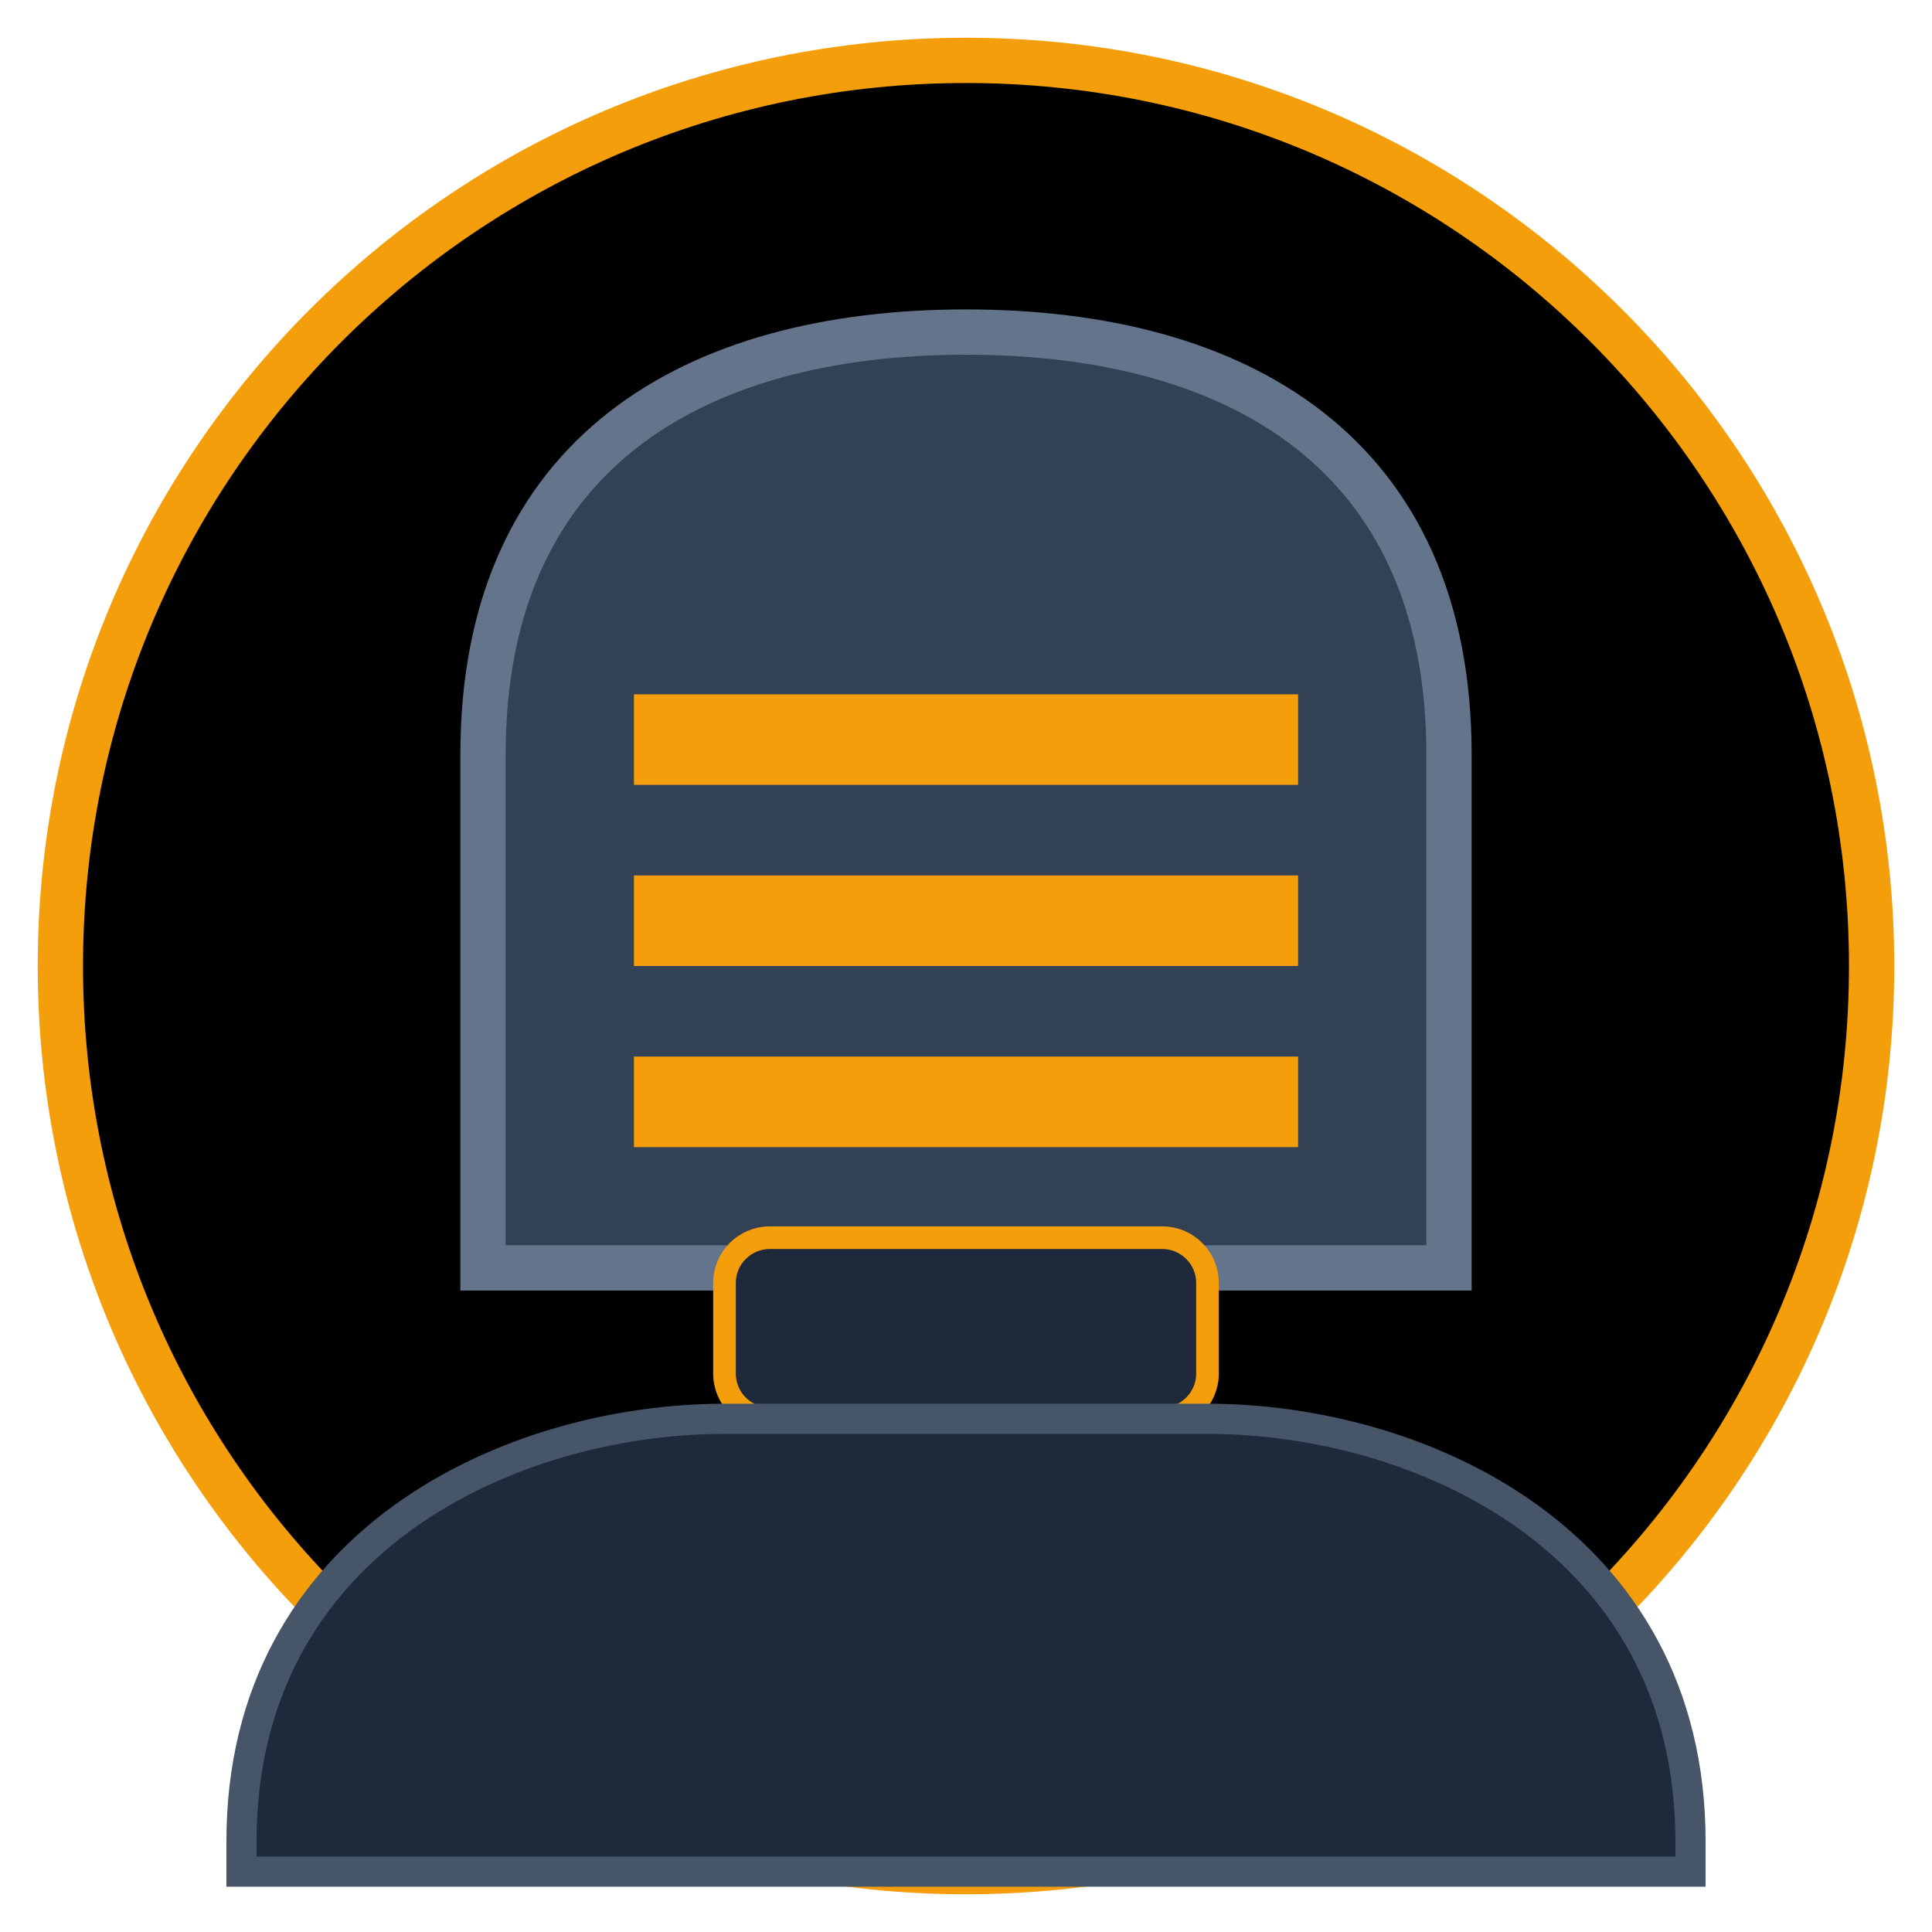
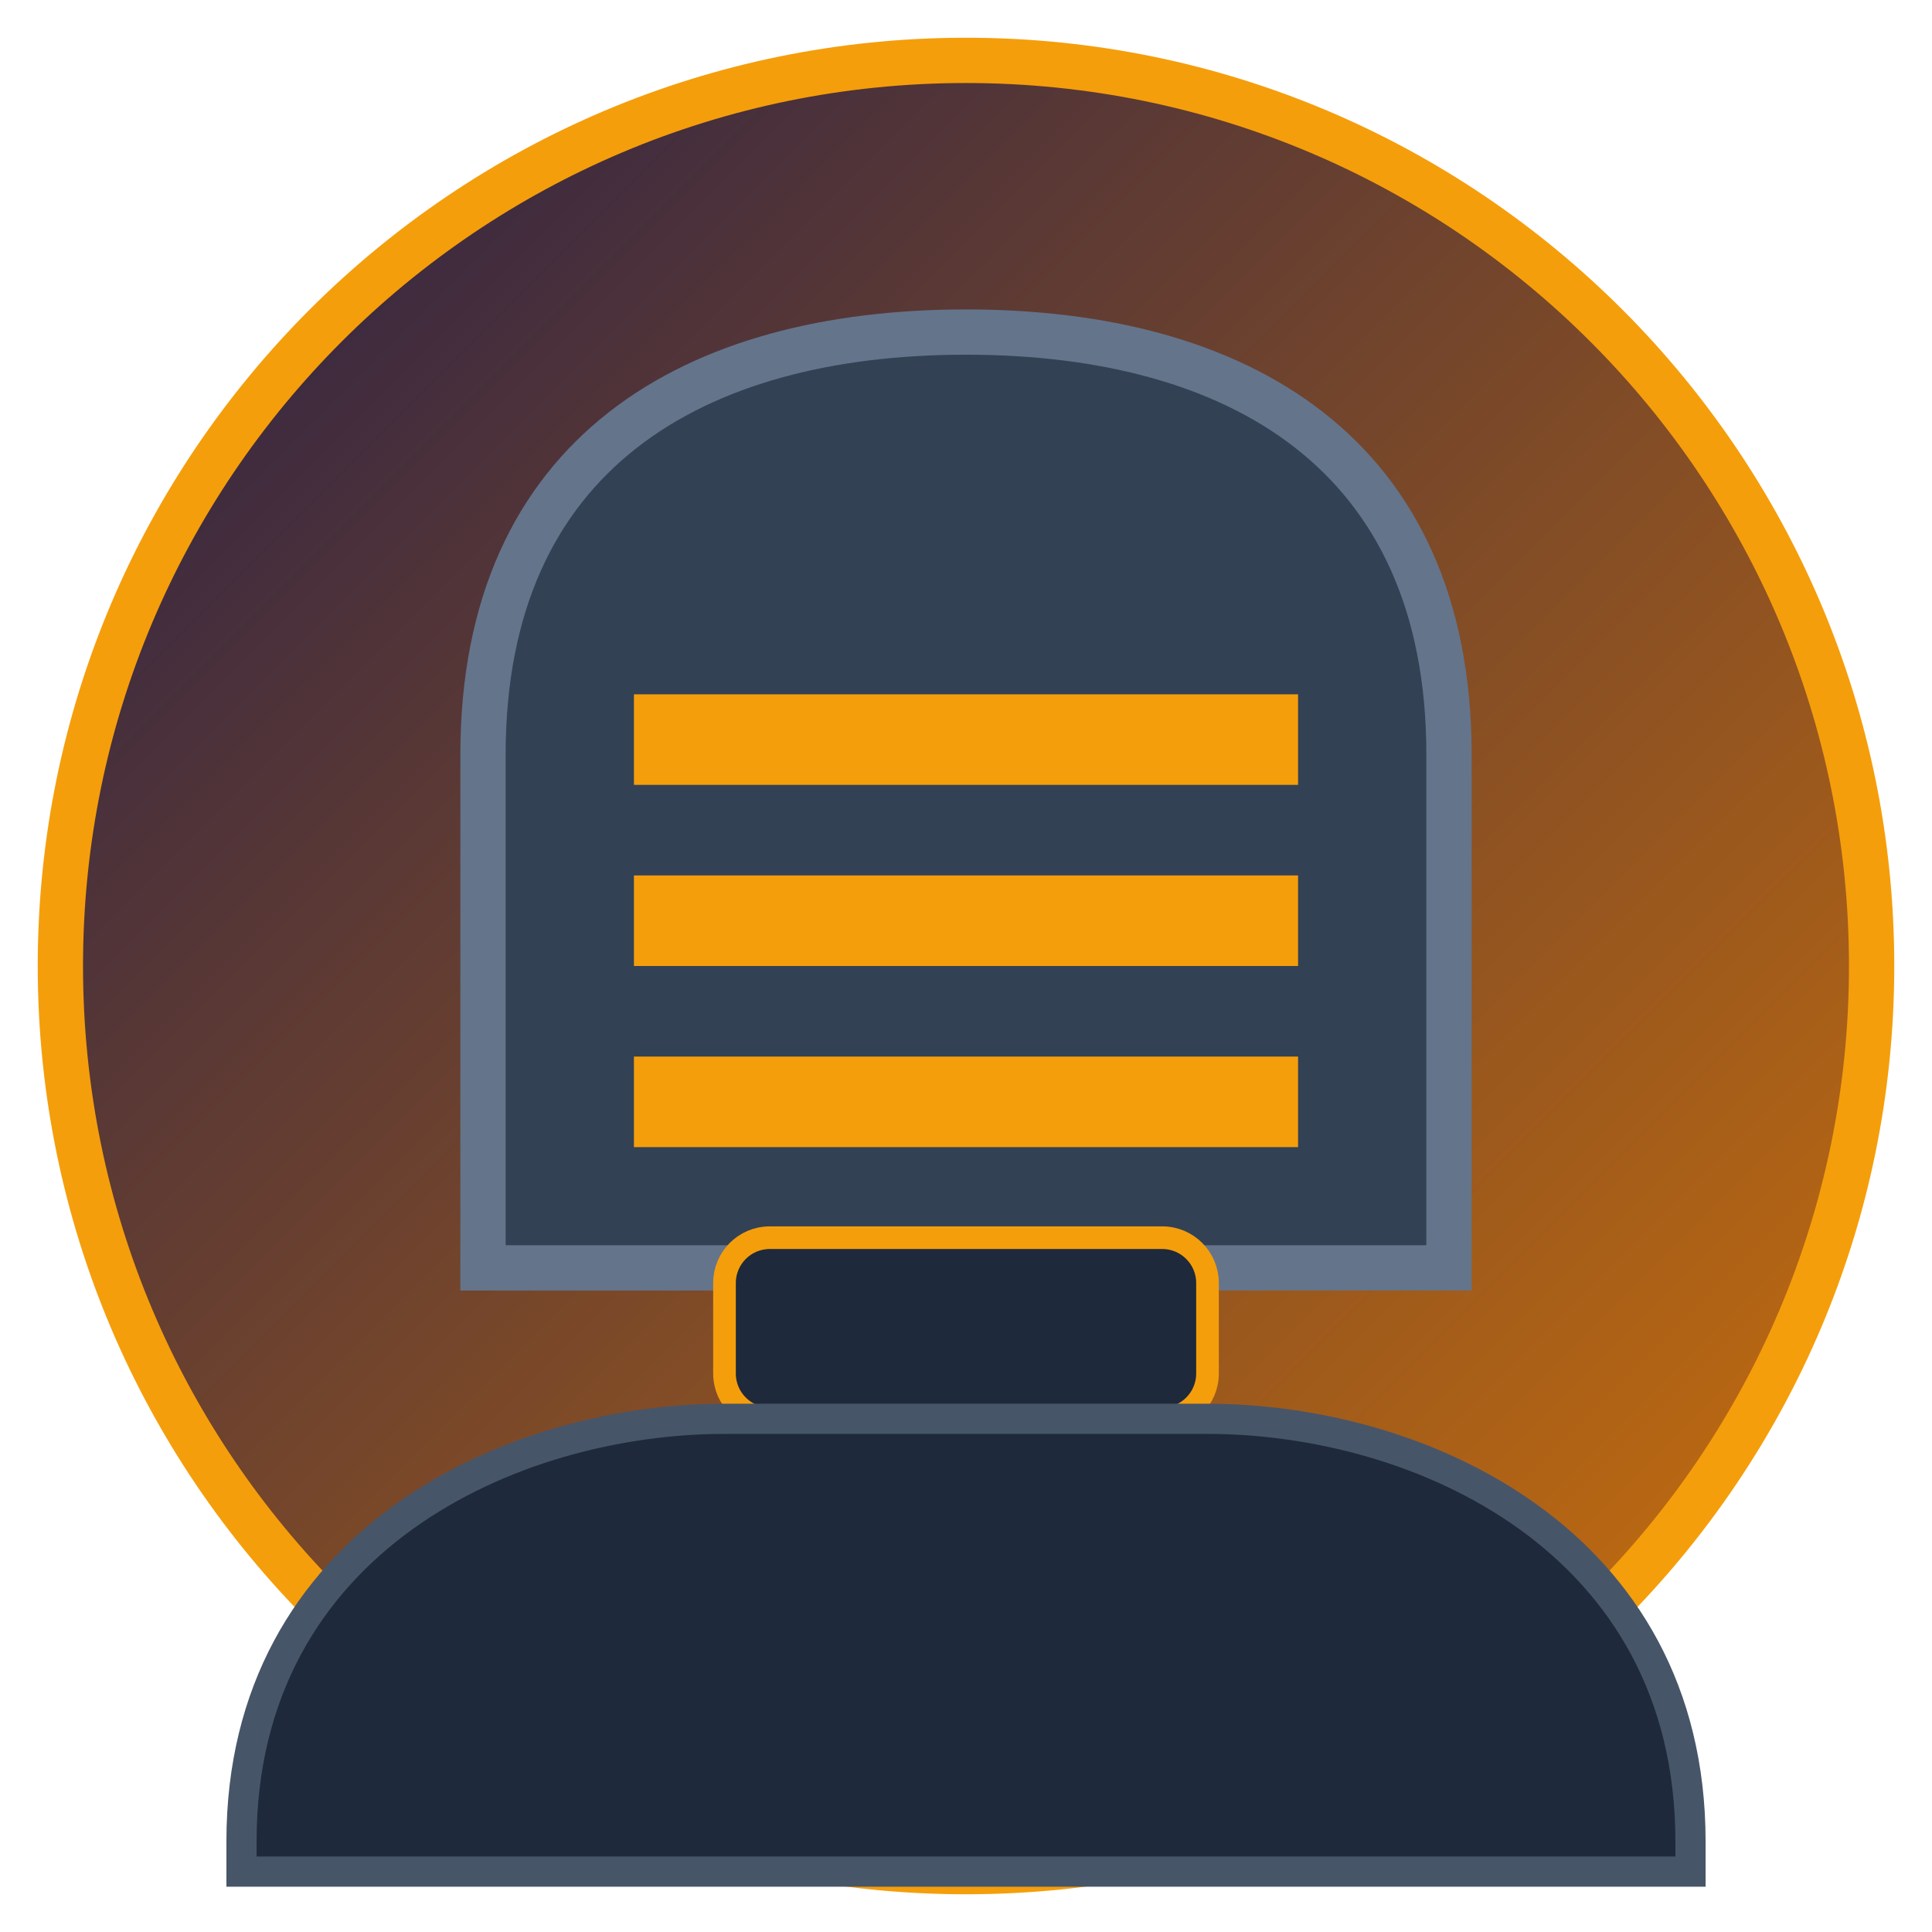
<svg xmlns="http://www.w3.org/2000/svg" width="128" height="128" viewBox="0 0 128 128" fill="none">
  <defs>
    <linearGradient id="av3Bg" x1="0" y1="0" x2="128" y2="128" gradientUnits="userSpaceOnUse">
-       <stop stopColor="#1E1B4B" />
-       <stop offset="1" stopColor="#D97706" />
+       <stop stop-color="#1E1B4B" />
+       <stop offset="1" stop-color="#D97706" />
    </linearGradient>
  </defs>
  <circle cx="64" cy="64" r="60" fill="url(#av3Bg)" stroke="#F59E0B" stroke-width="3" />
  <path d="M32 50C32 30 46 22 64 22C82 22 96 30 96 50V84H32V50Z" fill="#334155" stroke="#64748B" stroke-width="3" />
  <rect x="42" y="46" width="44" height="6" fill="#F59E0B" />
  <rect x="42" y="58" width="44" height="6" fill="#F59E0B" />
  <rect x="42" y="70" width="44" height="6" fill="#F59E0B" />
  <rect x="48" y="82" width="32" height="12" rx="3" fill="#1E293B" stroke="#F59E0B" stroke-width="1.5" />
  <path d="M16 122C16 102 34 94 48 94H80C94 94 112 102 112 122V124H16V122Z" fill="#1E293B" stroke="#475569" stroke-width="2" />
</svg>
